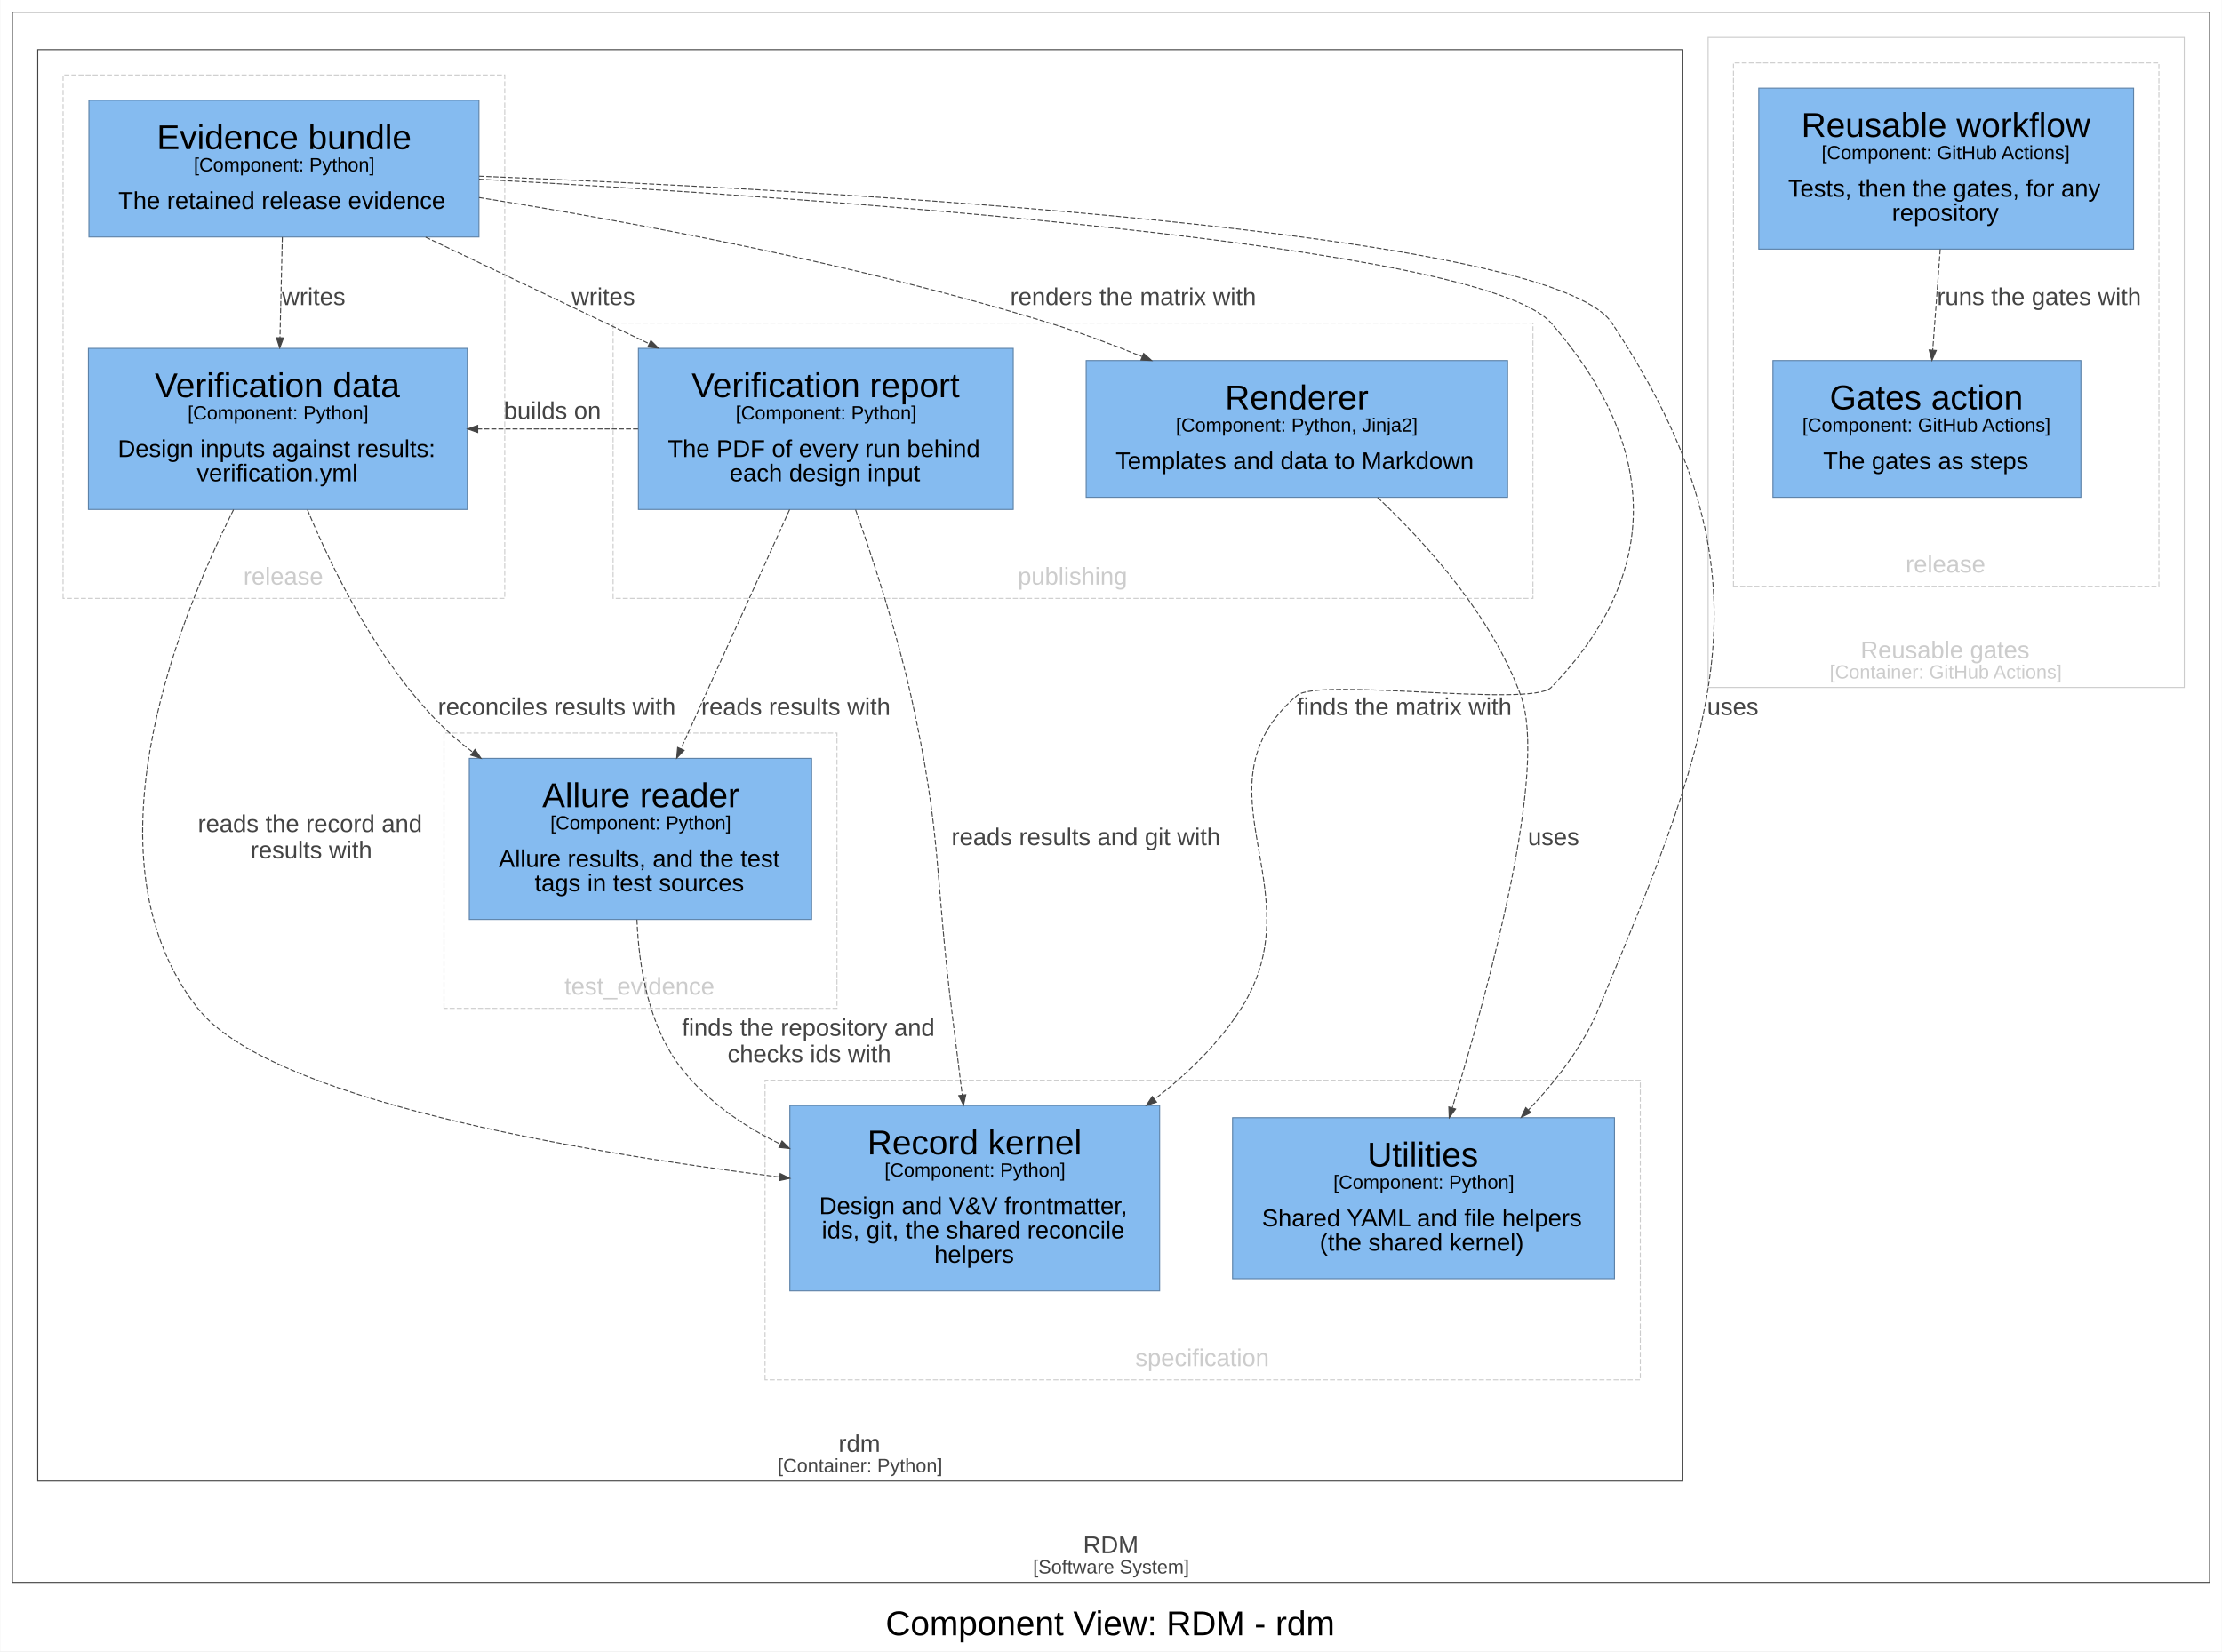
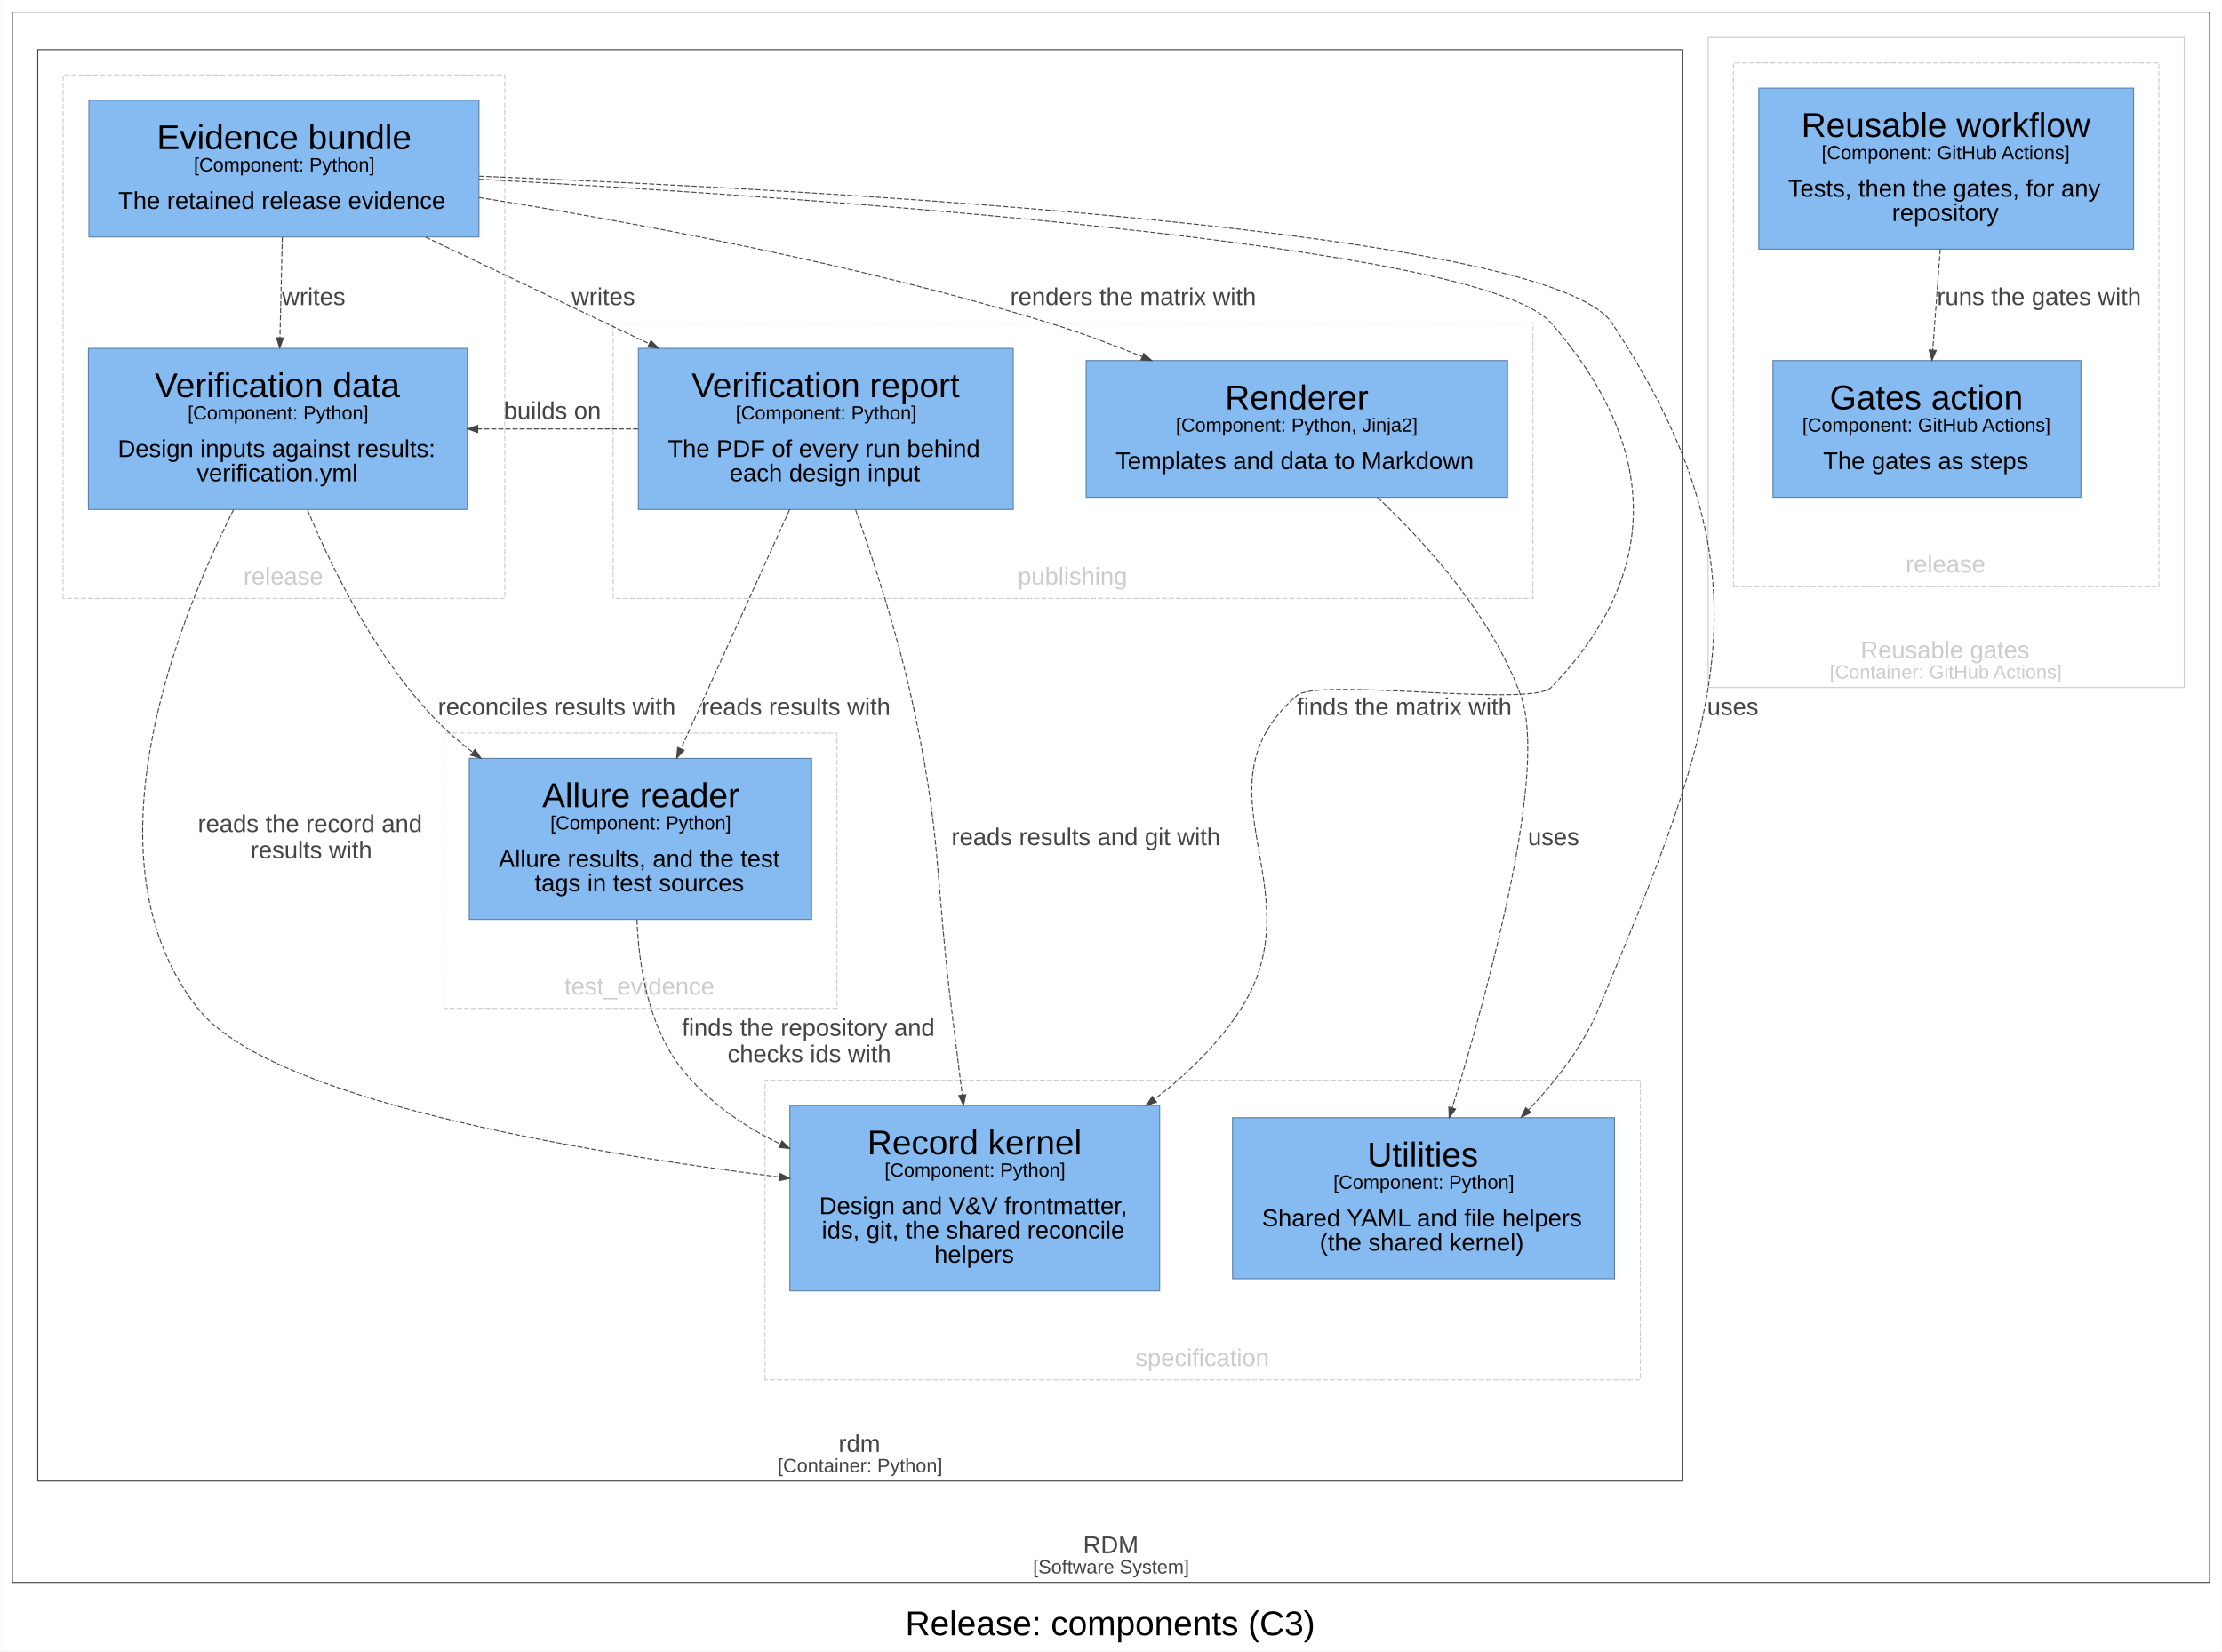
<svg xmlns="http://www.w3.org/2000/svg" width="2193pt" height="1630pt" viewBox="0.00 0.00 2193.00 1630.40">
  <g id="graph0" class="graph" transform="scale(1 1) rotate(0) translate(4 1626.4)">
    <polygon fill="white" stroke="transparent" points="-4,4 -4,-1626.4 2189,-1626.4 2189,4 -4,4" />
-     <text text-anchor="start" x="870" y="-11.8" font-family="Arial" font-size="34.00">Component View: RDM - rdm</text>
+     <text text-anchor="start" x="889.5" y="-11.8" font-family="Arial" font-size="34.00">Release: components (C3)</text>
    <g id="clust1" class="cluster">
      <polygon fill="none" stroke="#444444" points="8,-64 8,-1614.4 2177,-1614.4 2177,-64 8,-64" />
      <text text-anchor="start" x="1065" y="-92.8" font-family="Arial" font-size="24.00" fill="#444444">RDM</text>
      <text text-anchor="start" x="1015.5" y="-72.8" font-family="Arial" font-size="19.00" fill="#444444">[Software System]</text>
    </g>
    <g id="clust2" class="cluster">
      <polygon fill="none" stroke="#cccccc" points="1682,-947.6 1682,-1589.4 2152,-1589.4 2152,-947.6 1682,-947.6" />
      <text text-anchor="start" x="1832.5" y="-976.4" font-family="Arial" font-size="24.00" fill="#cccccc">Reusable gates</text>
      <text text-anchor="start" x="1802" y="-956.4" font-family="Arial" font-size="19.00" fill="#cccccc">[Container: GitHub Actions]</text>
    </g>
    <g id="clust3" class="cluster">
      <polygon fill="none" stroke="#cccccc" stroke-dasharray="5,2" points="1707,-1047.6 1707,-1564.4 2127,-1564.4 2127,-1047.6 1707,-1047.6" />
      <text text-anchor="start" x="1877" y="-1061.2" font-family="Arial" font-size="24.00" fill="#cccccc">release</text>
    </g>
    <g id="clust4" class="cluster">
      <polygon fill="none" stroke="#444444" points="33,-164 33,-1577.4 1657,-1577.4 1657,-164 33,-164" />
      <text text-anchor="start" x="823.5" y="-192.8" font-family="Arial" font-size="24.00" fill="#444444">rdm</text>
      <text text-anchor="start" x="763.5" y="-172.8" font-family="Arial" font-size="19.00" fill="#444444">[Container: Python]</text>
    </g>
    <g id="clust6" class="cluster">
      <polygon fill="none" stroke="#cccccc" stroke-dasharray="5,2" points="58,-1035.6 58,-1552.4 494,-1552.4 494,-1035.6 58,-1035.6" />
      <text text-anchor="start" x="236" y="-1049.2" font-family="Arial" font-size="24.00" fill="#cccccc">release</text>
    </g>
    <g id="clust5" class="cluster">
      <polygon fill="none" stroke="#cccccc" stroke-dasharray="5,2" points="601,-1035.6 601,-1307.4 1509,-1307.4 1509,-1035.6 601,-1035.6" />
      <text text-anchor="start" x="1000.5" y="-1049.2" font-family="Arial" font-size="24.00" fill="#cccccc">publishing</text>
    </g>
    <g id="clust7" class="cluster">
      <polygon fill="none" stroke="#cccccc" stroke-dasharray="5,2" points="751,-264 751,-559.8 1615,-559.8 1615,-264 751,-264" />
      <text text-anchor="start" x="1116.5" y="-277.6" font-family="Arial" font-size="24.00" fill="#cccccc">specification</text>
    </g>
    <g id="clust8" class="cluster">
      <polygon fill="none" stroke="#cccccc" stroke-dasharray="5,2" points="434,-630.8 434,-902.6 822,-902.6 822,-630.8 434,-630.8" />
      <text text-anchor="start" x="553" y="-644.4" font-family="Arial" font-size="24.00" fill="#cccccc">test_evidence</text>
    </g>
    <g id="45" class="node">
      <polygon fill="#85bbf0" stroke="#5d82a8" points="2102,-1539.4 1732,-1539.4 1732,-1380.4 2102,-1380.4 2102,-1539.4" />
      <text text-anchor="start" x="1774" y="-1491.2" font-family="Arial" font-size="34.00" fill="#000000">Reusable workflow</text>
      <text text-anchor="start" x="1794" y="-1469.2" font-family="Arial" font-size="19.00" fill="#000000">[Component: GitHub Actions]</text>
      <text text-anchor="start" x="1761" y="-1432.2" font-family="Arial" font-size="24.00" fill="#000000">Tests, then the gates, for any</text>
      <text text-anchor="start" x="1863.5" y="-1408.2" font-family="Arial" font-size="24.00" fill="#000000">repository</text>
    </g>
    <g id="46" class="node">
      <polygon fill="#85bbf0" stroke="#5d82a8" points="2050,-1270.4 1746,-1270.4 1746,-1135.4 2050,-1135.4 2050,-1270.4" />
      <text text-anchor="start" x="1802" y="-1222.2" font-family="Arial" font-size="34.00" fill="#000000">Gates action</text>
      <text text-anchor="start" x="1775" y="-1200.2" font-family="Arial" font-size="19.00" fill="#000000">[Component: GitHub Actions]</text>
      <text text-anchor="start" x="1795.5" y="-1163.2" font-family="Arial" font-size="24.00" fill="#000000">The gates as steps</text>
    </g>
    <g id="101" class="edge">
      <path fill="none" stroke="#444444" stroke-dasharray="5,2" d="M1911.14,-1380.31C1908.78,-1348.62 1906.07,-1312.18 1903.72,-1280.67" />
      <polygon fill="#444444" stroke="#444444" points="1907.21,-1280.34 1902.97,-1270.63 1900.22,-1280.86 1907.21,-1280.34" />
      <text text-anchor="start" x="1908" y="-1325.2" font-family="Arial" font-size="24.00" fill="#444444">runs the gates with</text>
    </g>
    <g id="30" class="node">
      <polygon fill="#85bbf0" stroke="#5d82a8" points="1484,-1270.4 1068,-1270.4 1068,-1135.4 1484,-1135.4 1484,-1270.4" />
      <text text-anchor="start" x="1205" y="-1222.2" font-family="Arial" font-size="34.00" fill="#000000">Renderer</text>
      <text text-anchor="start" x="1156.5" y="-1200.2" font-family="Arial" font-size="19.00" fill="#000000">[Component: Python, Jinja2]</text>
      <text text-anchor="start" x="1097" y="-1163.2" font-family="Arial" font-size="24.00" fill="#000000">Templates and data to Markdown</text>
    </g>
    <g id="7" class="node">
      <polygon fill="#85bbf0" stroke="#5d82a8" points="1589.5,-522.8 1212.5,-522.8 1212.5,-363.8 1589.5,-363.8 1589.5,-522.8" />
      <text text-anchor="start" x="1345.5" y="-474.6" font-family="Arial" font-size="34.00" fill="#000000">Utilities</text>
      <text text-anchor="start" x="1312" y="-452.6" font-family="Arial" font-size="19.00" fill="#000000">[Component: Python]</text>
      <text text-anchor="start" x="1241.5" y="-415.6" font-family="Arial" font-size="24.00" fill="#000000">Shared YAML and file helpers</text>
      <text text-anchor="start" x="1298.5" y="-391.6" font-family="Arial" font-size="24.00" fill="#000000">(the shared kernel)</text>
    </g>
    <g id="95" class="edge">
      <path fill="none" stroke="#444444" stroke-dasharray="5,2" d="M1355.61,-1135.29C1406.8,-1086.98 1468.82,-1016.79 1497,-939.6 1523.84,-866.1 1466.46,-653.95 1429.34,-532.48" />
      <polygon fill="#444444" stroke="#444444" points="1432.65,-531.34 1426.37,-522.81 1425.96,-533.4 1432.65,-531.34" />
      <text text-anchor="start" x="1504" y="-791.9" font-family="Arial" font-size="24.00" fill="#444444">uses</text>
    </g>
    <g id="34" class="node">
      <polygon fill="#85bbf0" stroke="#5d82a8" points="996,-1282.4 626,-1282.4 626,-1123.4 996,-1123.4 996,-1282.4" />
      <text text-anchor="start" x="678.5" y="-1234.2" font-family="Arial" font-size="34.00" fill="#000000">Verification report</text>
      <text text-anchor="start" x="722" y="-1212.2" font-family="Arial" font-size="19.00" fill="#000000">[Component: Python]</text>
      <text text-anchor="start" x="655" y="-1175.2" font-family="Arial" font-size="24.00" fill="#000000">The PDF of every run behind</text>
      <text text-anchor="start" x="716" y="-1151.2" font-family="Arial" font-size="24.00" fill="#000000">each design input</text>
    </g>
    <g id="19" class="node">
      <polygon fill="#85bbf0" stroke="#5d82a8" points="457,-1282.4 83,-1282.4 83,-1123.4 457,-1123.4 457,-1282.4" />
      <text text-anchor="start" x="148.5" y="-1234.2" font-family="Arial" font-size="34.00" fill="#000000">Verification data</text>
      <text text-anchor="start" x="181" y="-1212.2" font-family="Arial" font-size="19.00" fill="#000000">[Component: Python]</text>
      <text text-anchor="start" x="112" y="-1175.2" font-family="Arial" font-size="24.00" fill="#000000">Design inputs against results:</text>
      <text text-anchor="start" x="190" y="-1151.2" font-family="Arial" font-size="24.00" fill="#000000">verification.yml</text>
    </g>
    <g id="112" class="edge">
      <path fill="none" stroke="#444444" stroke-dasharray="5,2" d="M625.67,-1202.9C574.7,-1202.9 519.23,-1202.9 467.59,-1202.9" />
      <polygon fill="#444444" stroke="#444444" points="467.32,-1199.4 457.32,-1202.9 467.32,-1206.4 467.32,-1199.4" />
      <text text-anchor="start" x="493" y="-1212.7" font-family="Arial" font-size="24.00" fill="#444444">builds on</text>
    </g>
    <g id="6" class="node">
      <polygon fill="#85bbf0" stroke="#5d82a8" points="1140.5,-534.8 775.5,-534.8 775.5,-351.8 1140.5,-351.8 1140.5,-534.8" />
      <text text-anchor="start" x="852" y="-486.6" font-family="Arial" font-size="34.00" fill="#000000">Record kernel</text>
      <text text-anchor="start" x="869" y="-464.6" font-family="Arial" font-size="19.00" fill="#000000">[Component: Python]</text>
      <text text-anchor="start" x="804.5" y="-427.6" font-family="Arial" font-size="24.00" fill="#000000">Design and V&amp;V frontmatter,</text>
      <text text-anchor="start" x="807" y="-403.6" font-family="Arial" font-size="24.00" fill="#000000">ids, git, the shared reconcile</text>
      <text text-anchor="start" x="918" y="-379.6" font-family="Arial" font-size="24.00" fill="#000000">helpers</text>
    </g>
    <g id="113" class="edge">
      <path fill="none" stroke="#444444" stroke-dasharray="5,2" d="M840.35,-1123.15C858.53,-1071.59 881.01,-1002.37 895,-939.6 925.89,-801.03 918.21,-763.65 936,-622.8 939.18,-597.64 942.55,-570.48 945.68,-545.12" />
      <polygon fill="#444444" stroke="#444444" points="949.17,-545.47 946.91,-535.12 942.22,-544.62 949.17,-545.47" />
      <text text-anchor="start" x="935" y="-791.9" font-family="Arial" font-size="24.00" fill="#444444">reads results and git with</text>
    </g>
    <g id="21" class="node">
      <polygon fill="#85bbf0" stroke="#5d82a8" points="797,-877.6 459,-877.6 459,-718.6 797,-718.6 797,-877.6" />
      <text text-anchor="start" x="531" y="-829.4" font-family="Arial" font-size="34.00" fill="#000000">Allure reader</text>
      <text text-anchor="start" x="539" y="-807.4" font-family="Arial" font-size="19.00" fill="#000000">[Component: Python]</text>
      <text text-anchor="start" x="488" y="-770.4" font-family="Arial" font-size="24.00" fill="#000000">Allure results, and the test</text>
      <text text-anchor="start" x="523.5" y="-746.4" font-family="Arial" font-size="24.00" fill="#000000">tags in test sources</text>
    </g>
    <g id="132" class="edge">
      <path fill="none" stroke="#444444" stroke-dasharray="5,2" d="M775.28,-1123.28C744.47,-1055.46 700.02,-957.62 668.02,-887.18" />
      <polygon fill="#444444" stroke="#444444" points="671.11,-885.52 663.78,-877.87 664.73,-888.42 671.11,-885.52" />
      <text text-anchor="start" x="688" y="-920.4" font-family="Arial" font-size="24.00" fill="#444444">reads results with</text>
    </g>
    <g id="106" class="edge">
      <path fill="none" stroke="#444444" stroke-dasharray="5,2" d="M226.29,-1123.22C166.33,-1003.51 78.12,-774.42 191,-630.8 261.16,-541.53 561.84,-489.69 765.23,-464.22" />
      <polygon fill="#444444" stroke="#444444" points="765.95,-467.66 775.44,-462.96 765.09,-460.71 765.95,-467.66" />
      <text text-anchor="start" x="191" y="-804.9" font-family="Arial" font-size="24.00" fill="#444444">reads the record and</text>
      <text text-anchor="start" x="243" y="-778.9" font-family="Arial" font-size="24.00" fill="#444444">results with</text>
    </g>
    <g id="131" class="edge">
      <path fill="none" stroke="#444444" stroke-dasharray="5,2" d="M299.17,-1123.13C325.41,-1060.53 368.93,-973.78 428,-913.6 438.46,-902.94 450.12,-892.96 462.41,-883.68" />
      <polygon fill="#444444" stroke="#444444" points="464.59,-886.42 470.57,-877.68 460.44,-880.78 464.59,-886.42" />
      <text text-anchor="start" x="428" y="-920.4" font-family="Arial" font-size="24.00" fill="#444444">reconciles results with</text>
    </g>
    <g id="20" class="node">
      <polygon fill="#85bbf0" stroke="#5d82a8" points="468.5,-1527.4 83.5,-1527.4 83.5,-1392.4 468.5,-1392.4 468.5,-1527.4" />
      <text text-anchor="start" x="150.5" y="-1479.2" font-family="Arial" font-size="34.00" fill="#000000">Evidence bundle</text>
      <text text-anchor="start" x="187" y="-1457.2" font-family="Arial" font-size="19.00" fill="#000000">[Component: Python]</text>
      <text text-anchor="start" x="112.5" y="-1420.2" font-family="Arial" font-size="24.00" fill="#000000">The retained release evidence</text>
    </g>
    <g id="110" class="edge">
      <path fill="none" stroke="#444444" stroke-dasharray="5,2" d="M468.59,-1431.4C623,-1406.72 844.14,-1365.4 1032,-1307.4 1061.95,-1298.15 1093.24,-1286.5 1123.04,-1274.37" />
      <polygon fill="#444444" stroke="#444444" points="1124.74,-1277.45 1132.66,-1270.42 1122.08,-1270.98 1124.74,-1277.45" />
      <text text-anchor="start" x="993" y="-1325.2" font-family="Arial" font-size="24.00" fill="#444444">renders the matrix with</text>
    </g>
    <g id="108" class="edge">
      <path fill="none" stroke="#444444" stroke-dasharray="5,2" d="M415.87,-1392.23C483.41,-1360.04 565.14,-1321.09 636.7,-1286.98" />
      <polygon fill="#444444" stroke="#444444" points="638.3,-1290.09 645.82,-1282.63 635.29,-1283.77 638.3,-1290.09" />
      <text text-anchor="start" x="560" y="-1325.2" font-family="Arial" font-size="24.00" fill="#444444">writes</text>
    </g>
    <g id="107" class="edge">
      <path fill="none" stroke="#444444" stroke-dasharray="5,2" d="M274.43,-1392.23C273.72,-1361.88 272.86,-1325.51 272.09,-1292.86" />
      <polygon fill="#444444" stroke="#444444" points="275.59,-1292.78 271.86,-1282.86 268.59,-1292.94 275.59,-1292.78" />
      <text text-anchor="start" x="274" y="-1325.2" font-family="Arial" font-size="24.00" fill="#444444">writes</text>
    </g>
    <g id="109" class="edge">
      <path fill="none" stroke="#444444" stroke-dasharray="5,2" d="M468.63,-1449.52C802.24,-1431.26 1458.67,-1385.74 1527,-1307.4 1632.12,-1186.89 1638.26,-1062.46 1527,-947.6 1507.59,-927.56 1297.1,-957.86 1276,-939.6 1170.57,-848.39 1295.65,-748.53 1221,-630.8 1199.17,-596.37 1168.47,-566.44 1135.73,-541.23" />
      <polygon fill="#444444" stroke="#444444" points="1137.45,-538.15 1127.36,-534.92 1133.24,-543.74 1137.45,-538.15" />
      <text text-anchor="start" x="1276" y="-920.4" font-family="Arial" font-size="24.00" fill="#444444">finds the matrix with</text>
    </g>
    <g id="111" class="edge">
      <path fill="none" stroke="#444444" stroke-dasharray="5,2" d="M468.79,-1452.45C818.31,-1438.53 1526.29,-1399.19 1587,-1307.4 1752.92,-1056.54 1689.58,-908.47 1574,-630.8 1558.51,-593.59 1532.08,-559.21 1504.47,-530.36" />
      <polygon fill="#444444" stroke="#444444" points="1506.92,-527.87 1497.44,-523.15 1501.91,-532.75 1506.92,-527.87" />
      <text text-anchor="start" x="1681" y="-920.4" font-family="Arial" font-size="24.00" fill="#444444">uses</text>
    </g>
    <g id="122" class="edge">
      <path fill="none" stroke="#444444" stroke-dasharray="5,2" d="M624.54,-718.36C626.44,-671.03 636.32,-612.15 669,-570.8 694.2,-538.91 729.07,-514.88 765.9,-496.83" />
      <polygon fill="#444444" stroke="#444444" points="767.76,-499.82 775.3,-492.37 764.76,-493.49 767.76,-499.82" />
      <text text-anchor="start" x="669" y="-603.6" font-family="Arial" font-size="24.00" fill="#444444">finds the repository and</text>
      <text text-anchor="start" x="714" y="-577.6" font-family="Arial" font-size="24.00" fill="#444444">checks ids with</text>
    </g>
  </g>
</svg>
